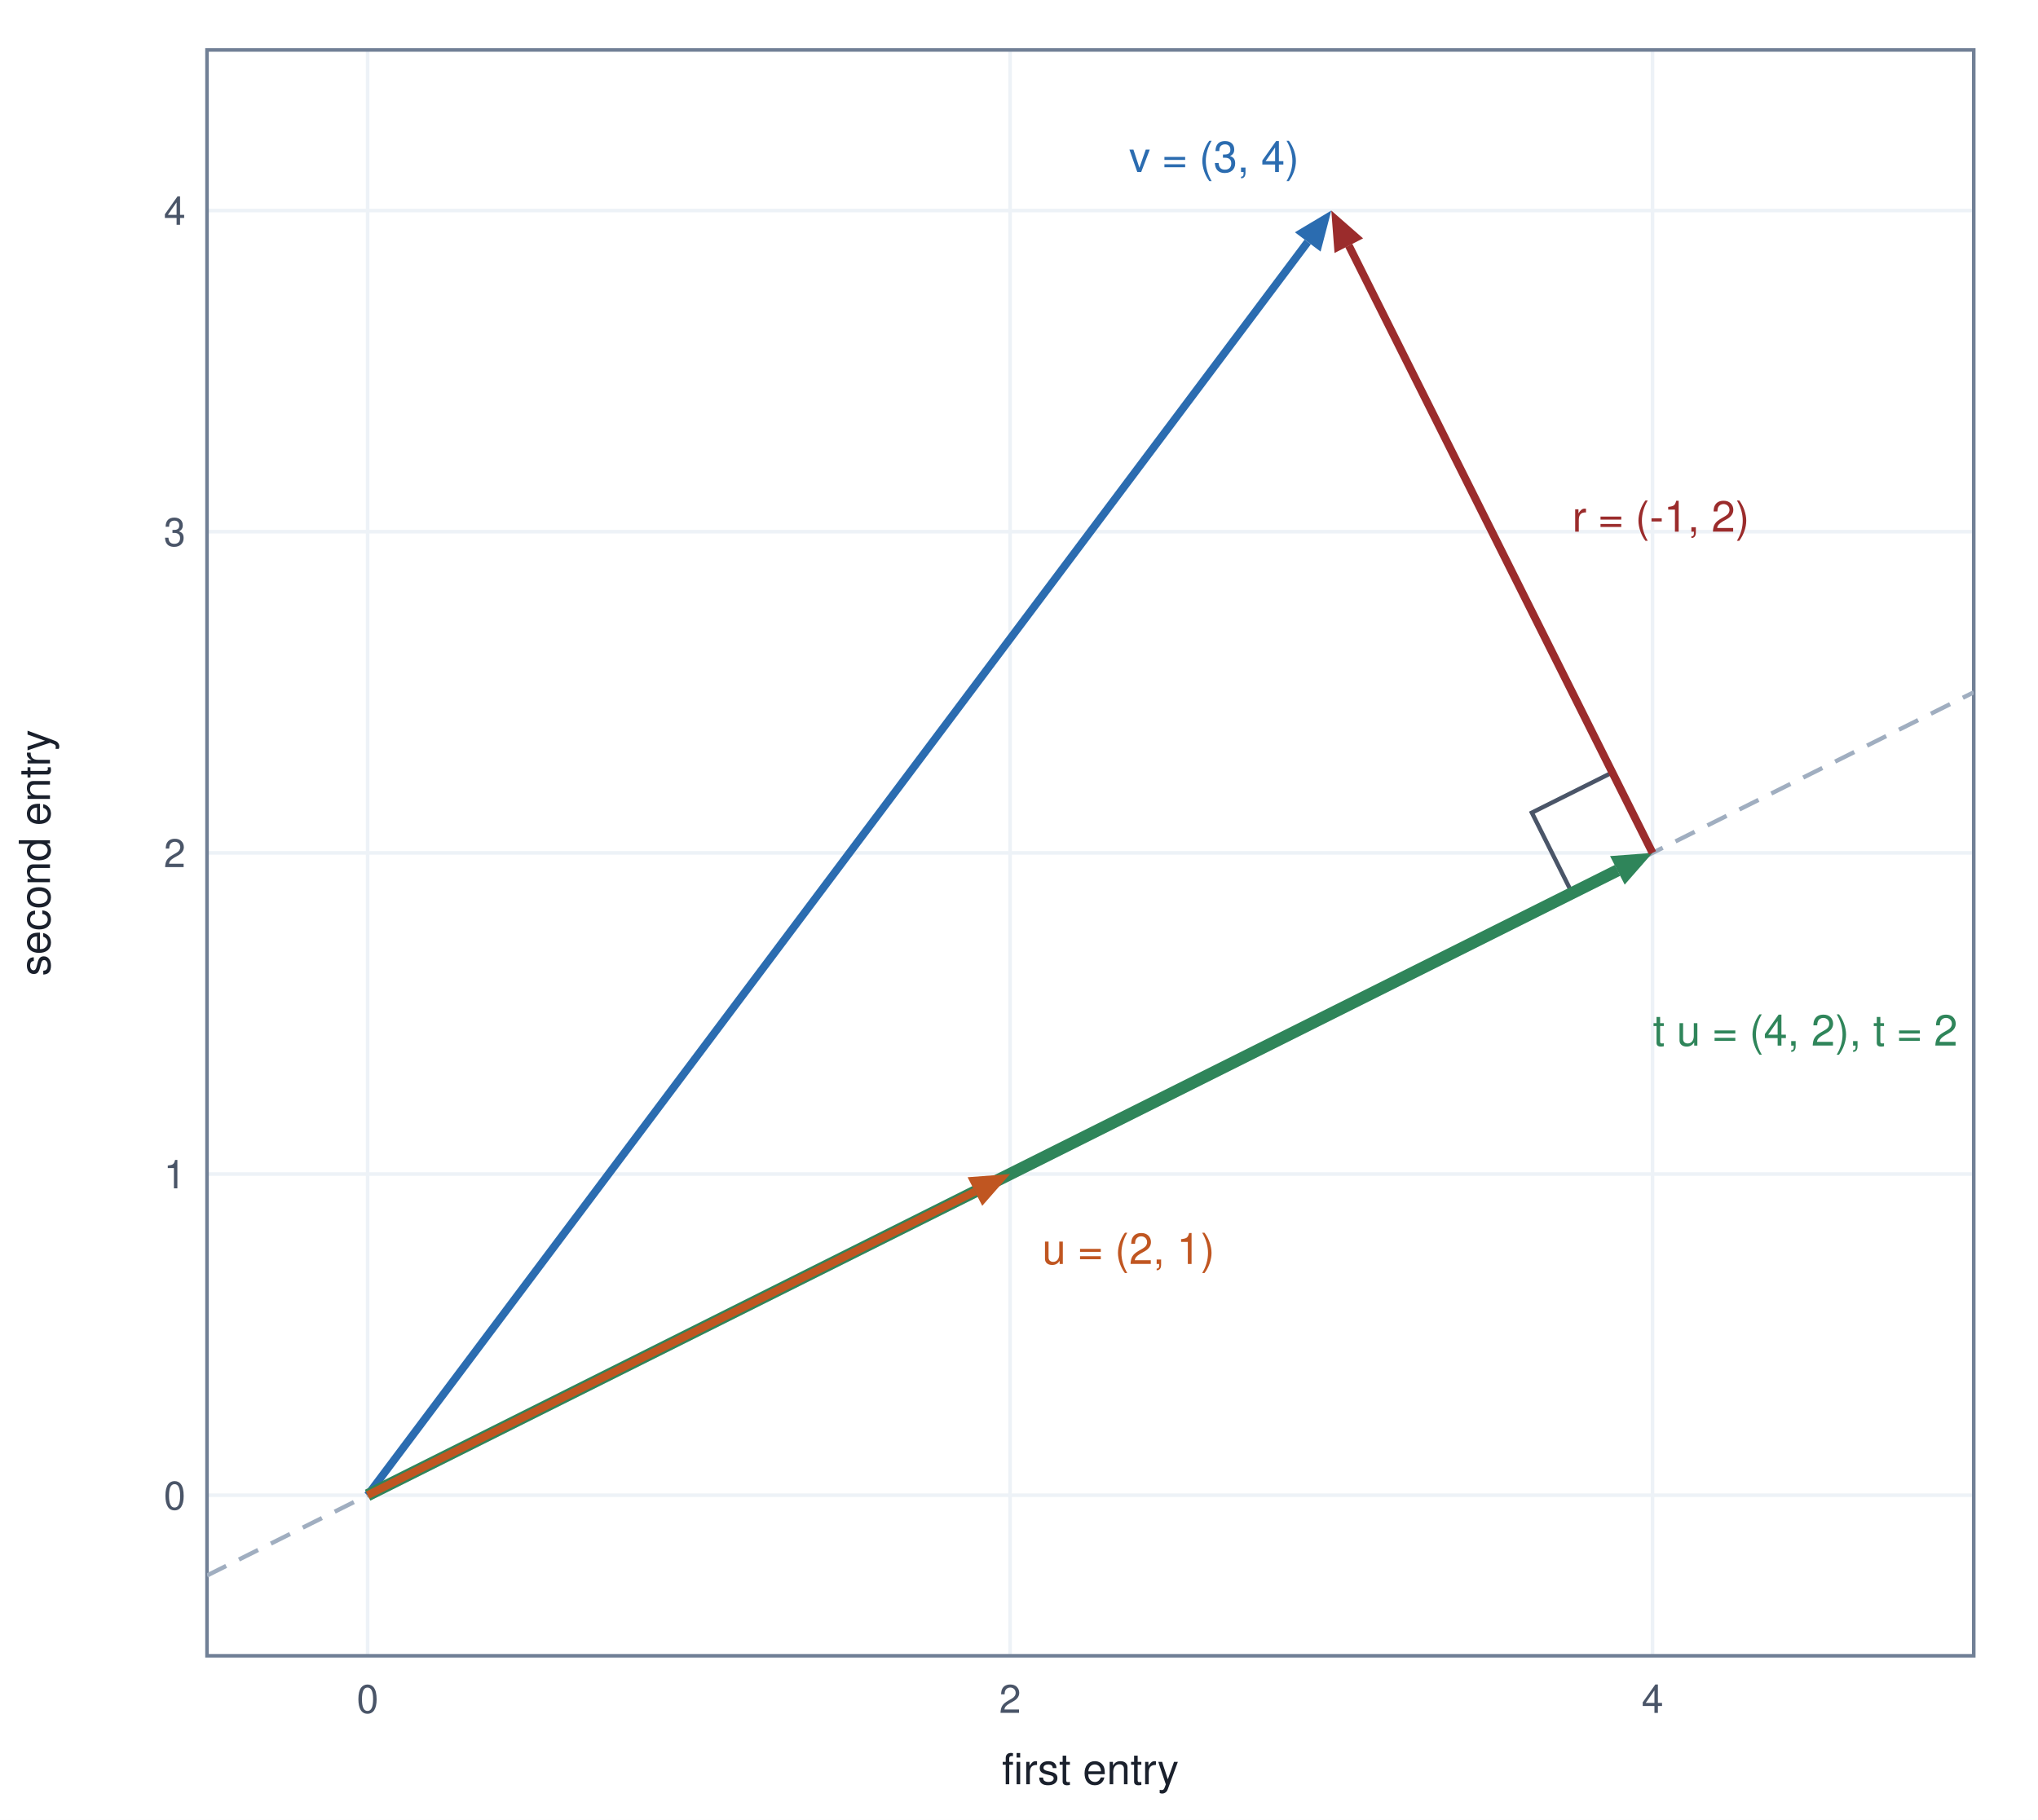
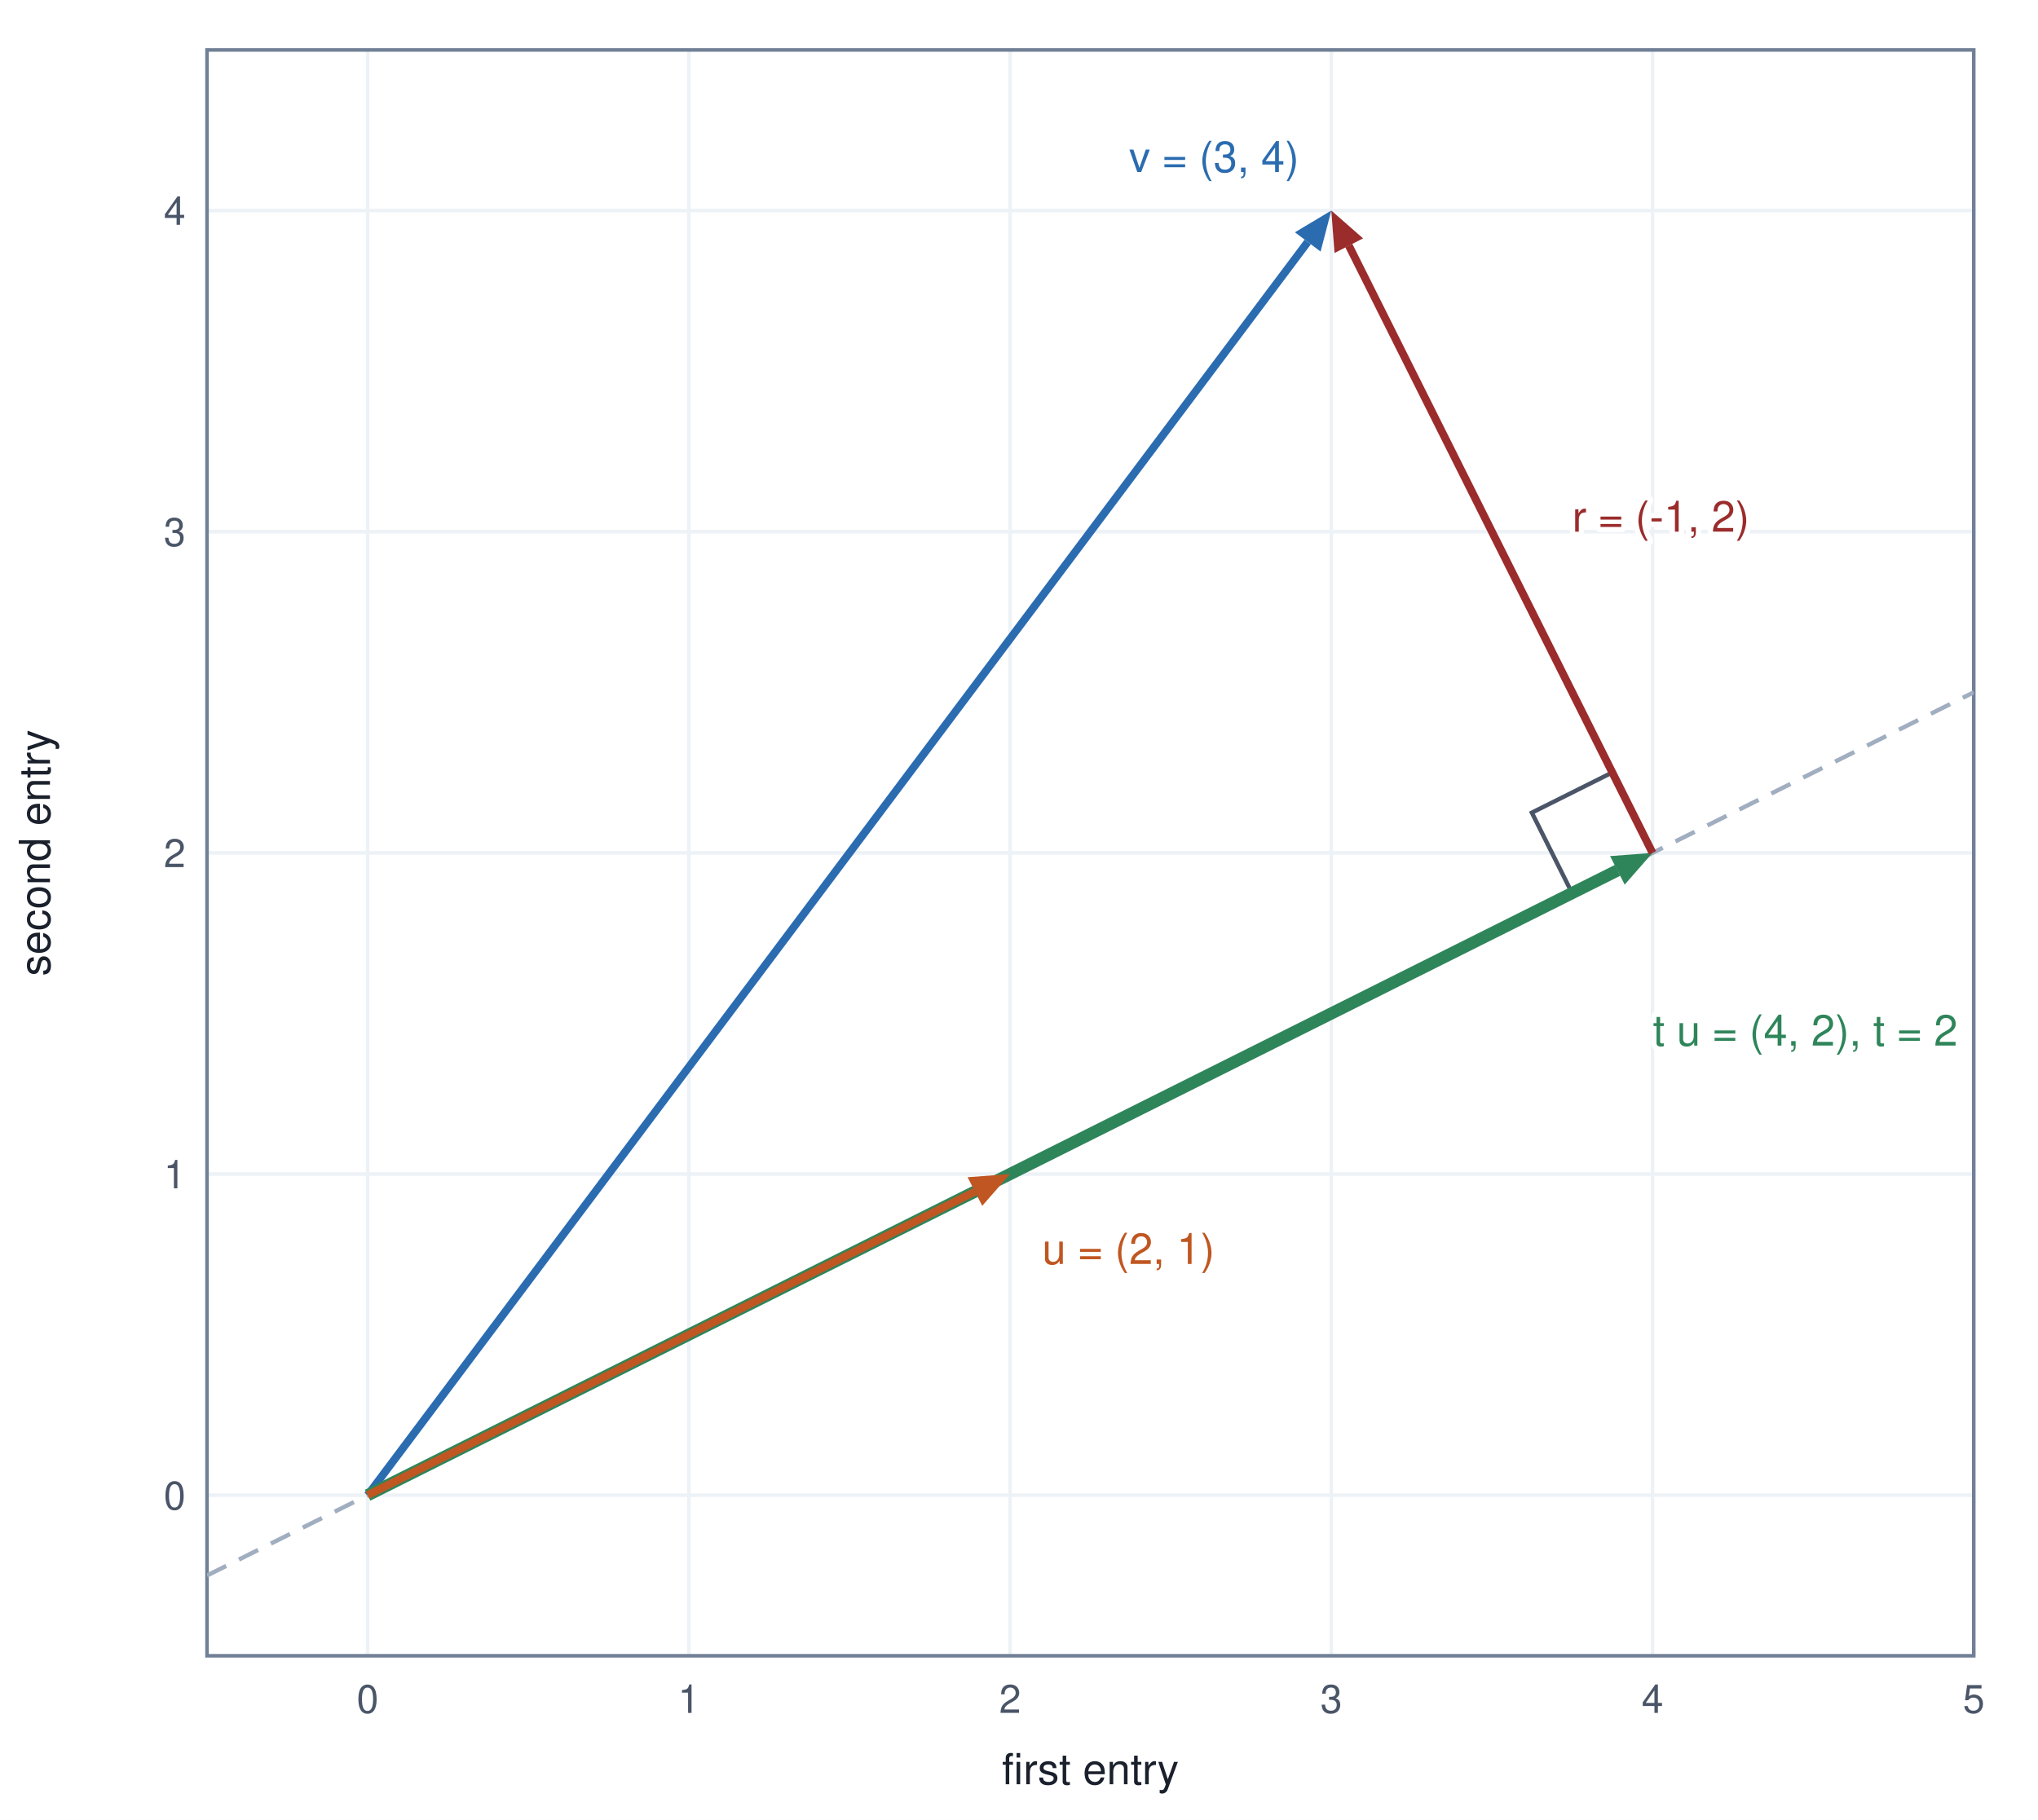
<svg xmlns="http://www.w3.org/2000/svg" viewBox="0 0 571.0 510.0" width="571.0" height="510.0">
  <defs>
    <marker id="arrow" viewBox="0 0 10 10" refX="9" refY="5" markerWidth="7" markerHeight="7" orient="auto-start-reverse">
      <path d="M0,0 L10,5 L0,10 z" fill="#4a5568" />
    </marker>
  </defs>
  <rect width="571.0" height="510.0" fill="#ffffff" />
  <line x1="103" y1="464" x2="103" y2="14" stroke="#edf2f7" />
  <text x="103" y="480" font-family="Helvetica, Arial, sans-serif" font-size="11" fill="#4a5568" text-anchor="middle">0</text>
+   <line x1="193" y1="464" x2="193" y2="14" stroke="#edf2f7" />
+   <text x="193" y="480" font-family="Helvetica, Arial, sans-serif" font-size="11" fill="#4a5568" text-anchor="middle">1</text>
  <line x1="283" y1="464" x2="283" y2="14" stroke="#edf2f7" />
  <text x="283" y="480" font-family="Helvetica, Arial, sans-serif" font-size="11" fill="#4a5568" text-anchor="middle">2</text>
+   <line x1="373" y1="464" x2="373" y2="14" stroke="#edf2f7" />
+   <text x="373" y="480" font-family="Helvetica, Arial, sans-serif" font-size="11" fill="#4a5568" text-anchor="middle">3</text>
  <line x1="463" y1="464" x2="463" y2="14" stroke="#edf2f7" />
  <text x="463" y="480" font-family="Helvetica, Arial, sans-serif" font-size="11" fill="#4a5568" text-anchor="middle">4</text>
+   <line x1="553" y1="464" x2="553" y2="14" stroke="#edf2f7" />
+   <text x="553" y="480" font-family="Helvetica, Arial, sans-serif" font-size="11" fill="#4a5568" text-anchor="middle">5</text>
  <line x1="58" y1="419" x2="553" y2="419" stroke="#edf2f7" />
  <text x="52" y="423" font-family="Helvetica, Arial, sans-serif" font-size="11" fill="#4a5568" text-anchor="end">0</text>
  <line x1="58" y1="329" x2="553" y2="329" stroke="#edf2f7" />
  <text x="52" y="333" font-family="Helvetica, Arial, sans-serif" font-size="11" fill="#4a5568" text-anchor="end">1</text>
  <line x1="58" y1="239" x2="553" y2="239" stroke="#edf2f7" />
  <text x="52" y="243" font-family="Helvetica, Arial, sans-serif" font-size="11" fill="#4a5568" text-anchor="end">2</text>
  <line x1="58" y1="149" x2="553" y2="149" stroke="#edf2f7" />
  <text x="52" y="153" font-family="Helvetica, Arial, sans-serif" font-size="11" fill="#4a5568" text-anchor="end">3</text>
  <line x1="58" y1="59" x2="553" y2="59" stroke="#edf2f7" />
  <text x="52" y="63" font-family="Helvetica, Arial, sans-serif" font-size="11" fill="#4a5568" text-anchor="end">4</text>
  <rect x="58" y="14" width="495" height="450" fill="none" stroke="#718096" />
  <clipPath id="plot">
    <rect x="58" y="14" width="495" height="450" />
  </clipPath>
  <g clip-path="url(#plot)">
    <polyline fill="none" stroke="#a0aec0" stroke-width="1.2" stroke-dasharray="6 4" points="58,441.5 553,194" />
    <polyline fill="none" stroke="#4a5568" stroke-width="1.2" points="440.46,250.27 429.19,227.73 451.73,216.46" />
    <line x1="103.0" y1="419.0" x2="366.4" y2="67.8" stroke="#2b6cb0" stroke-width="2.2" />
    <polygon fill="#2b6cb0" points="373.0,59.0 370.0,70.5 362.8,65.1" />
    <line x1="103.0" y1="419.0" x2="453.2" y2="243.9" stroke="#2f855a" stroke-width="3.4" />
    <polygon fill="#2f855a" points="463.0,239.0 455.2,247.9 451.1,239.9" />
    <line x1="103.0" y1="419.0" x2="273.2" y2="333.9" stroke="#c05621" stroke-width="2.2" />
    <polygon fill="#c05621" points="283.0,329.0 275.2,337.9 271.1,329.9" />
    <line x1="463.0" y1="239.0" x2="377.9" y2="68.8" stroke="#9b2c2c" stroke-width="2.2" />
    <polygon fill="#9b2c2c" points="373.0,59.0 381.9,66.8 373.9,70.9" />
-     <text x="364" y="48.2" font-family="Helvetica, Arial, sans-serif" font-size="12" fill="#2b6cb0" text-anchor="end">v = (3, 4)</text>
-     <text x="292" y="354.2" font-family="Helvetica, Arial, sans-serif" font-size="12" fill="#c05621" text-anchor="start">u = (2, 1)</text>
-     <text x="548.5" y="293" font-family="Helvetica, Arial, sans-serif" font-size="12" fill="#2f855a" text-anchor="end">t u = (4, 2), t = 2</text>
-     <text x="440.5" y="149" font-family="Helvetica, Arial, sans-serif" font-size="12" fill="#9b2c2c" text-anchor="start">r = (-1, 2)</text>
+     <text x="364" y="48.2" font-family="Helvetica, Arial, sans-serif" font-size="12" fill="#2b6cb0" stroke="#ffffff" stroke-width="3" stroke-linejoin="round" paint-order="stroke" text-anchor="end">v = (3, 4)</text>
+     <text x="292" y="354.2" font-family="Helvetica, Arial, sans-serif" font-size="12" fill="#c05621" stroke="#ffffff" stroke-width="3" stroke-linejoin="round" paint-order="stroke" text-anchor="start">u = (2, 1)</text>
+     <text x="548.5" y="293" font-family="Helvetica, Arial, sans-serif" font-size="12" fill="#2f855a" stroke="#ffffff" stroke-width="3" stroke-linejoin="round" paint-order="stroke" text-anchor="end">t u = (4, 2), t = 2</text>
+     <text x="440.5" y="149" font-family="Helvetica, Arial, sans-serif" font-size="12" fill="#9b2c2c" stroke="#ffffff" stroke-width="3" stroke-linejoin="round" paint-order="stroke" text-anchor="start">r = (-1, 2)</text>
  </g>
  <text x="305.5" y="500" font-family="Helvetica, Arial, sans-serif" font-size="12" fill="#1a202c" text-anchor="middle">first entry</text>
  <text x="14" y="239" font-family="Helvetica, Arial, sans-serif" font-size="12" fill="#1a202c" text-anchor="middle" transform="rotate(-90 14 239)">second entry</text>
</svg>
